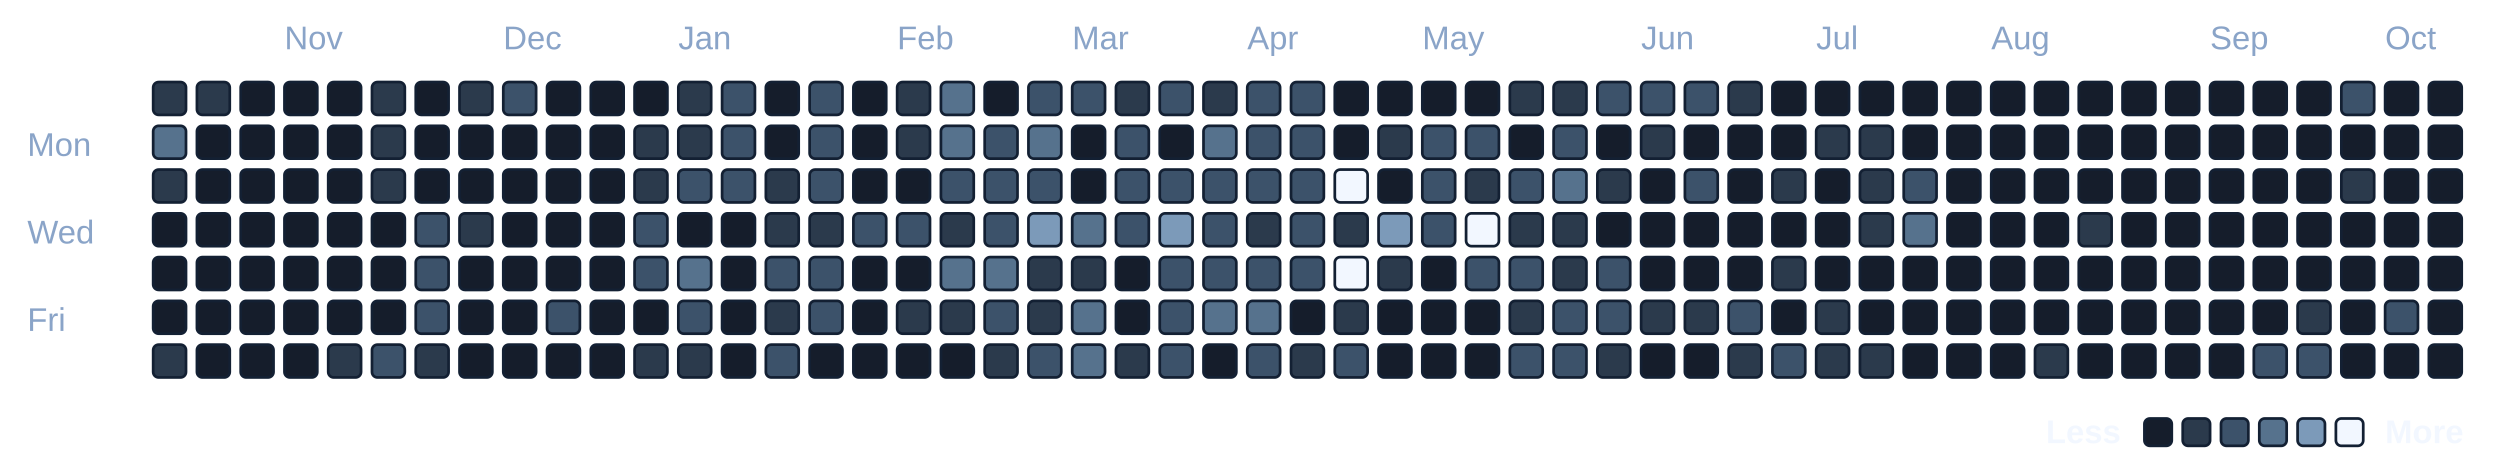
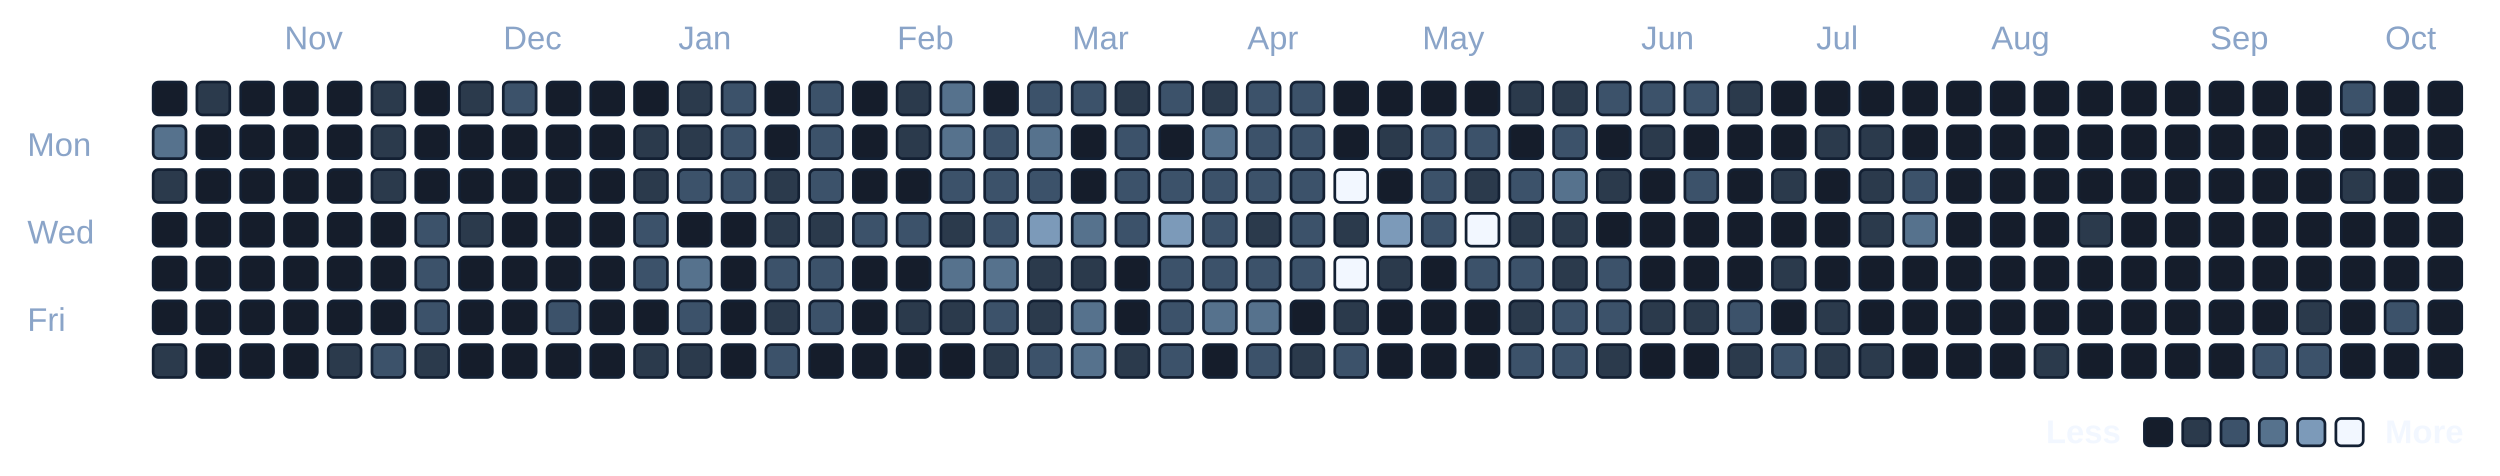
<svg xmlns="http://www.w3.org/2000/svg" baseProfile="tiny" height="174" version="1.2" width="914">
  <defs />
  <text fill="#8AA4C8" font-family="Segoe UI, Arial, sans-serif" font-size="12px" x="104" y="18">Nov</text>
  <text fill="#8AA4C8" font-family="Segoe UI, Arial, sans-serif" font-size="12px" x="184" y="18">Dec</text>
  <text fill="#8AA4C8" font-family="Segoe UI, Arial, sans-serif" font-size="12px" x="248" y="18">Jan</text>
  <text fill="#8AA4C8" font-family="Segoe UI, Arial, sans-serif" font-size="12px" x="328" y="18">Feb</text>
  <text fill="#8AA4C8" font-family="Segoe UI, Arial, sans-serif" font-size="12px" x="392" y="18">Mar</text>
  <text fill="#8AA4C8" font-family="Segoe UI, Arial, sans-serif" font-size="12px" x="456" y="18">Apr</text>
  <text fill="#8AA4C8" font-family="Segoe UI, Arial, sans-serif" font-size="12px" x="520" y="18">May</text>
  <text fill="#8AA4C8" font-family="Segoe UI, Arial, sans-serif" font-size="12px" x="600" y="18">Jun</text>
  <text fill="#8AA4C8" font-family="Segoe UI, Arial, sans-serif" font-size="12px" x="664" y="18">Jul</text>
  <text fill="#8AA4C8" font-family="Segoe UI, Arial, sans-serif" font-size="12px" x="728" y="18">Aug</text>
  <text fill="#8AA4C8" font-family="Segoe UI, Arial, sans-serif" font-size="12px" x="808" y="18">Sep</text>
  <text fill="#8AA4C8" font-family="Segoe UI, Arial, sans-serif" font-size="12px" x="872" y="18">Oct</text>
  <text fill="#8AA4C8" font-family="Segoe UI, Arial, sans-serif" font-size="12px" x="10" y="57">Mon</text>
  <text fill="#8AA4C8" font-family="Segoe UI, Arial, sans-serif" font-size="12px" x="10" y="89">Wed</text>
  <text fill="#8AA4C8" font-family="Segoe UI, Arial, sans-serif" font-size="12px" x="10" y="121">Fri</text>
-   <rect fill="#2B3A4C" height="12" rx="2" ry="2" stroke="#132033" stroke-width="1" width="12" x="56" y="30" />
+   <rect fill="#151D2B" height="12" rx="2" ry="2" stroke="#132033" stroke-width="1" width="12" x="56" y="30" />
  <rect fill="#56728D" height="12" rx="2" ry="2" stroke="#132033" stroke-width="1" width="12" x="56" y="46" />
  <rect fill="#2B3A4C" height="12" rx="2" ry="2" stroke="#132033" stroke-width="1" width="12" x="56" y="62" />
  <rect fill="#151D2B" height="12" rx="2" ry="2" stroke="#132033" stroke-width="1" width="12" x="56" y="78" />
  <rect fill="#151D2B" height="12" rx="2" ry="2" stroke="#132033" stroke-width="1" width="12" x="56" y="94" />
  <rect fill="#151D2B" height="12" rx="2" ry="2" stroke="#132033" stroke-width="1" width="12" x="56" y="110" />
  <rect fill="#2B3A4C" height="12" rx="2" ry="2" stroke="#132033" stroke-width="1" width="12" x="56" y="126" />
  <rect fill="#2B3A4C" height="12" rx="2" ry="2" stroke="#132033" stroke-width="1" width="12" x="72" y="30" />
  <rect fill="#151D2B" height="12" rx="2" ry="2" stroke="#132033" stroke-width="1" width="12" x="72" y="46" />
  <rect fill="#151D2B" height="12" rx="2" ry="2" stroke="#132033" stroke-width="1" width="12" x="72" y="62" />
  <rect fill="#151D2B" height="12" rx="2" ry="2" stroke="#132033" stroke-width="1" width="12" x="72" y="78" />
  <rect fill="#151D2B" height="12" rx="2" ry="2" stroke="#132033" stroke-width="1" width="12" x="72" y="94" />
  <rect fill="#151D2B" height="12" rx="2" ry="2" stroke="#132033" stroke-width="1" width="12" x="72" y="110" />
  <rect fill="#151D2B" height="12" rx="2" ry="2" stroke="#132033" stroke-width="1" width="12" x="72" y="126" />
  <rect fill="#151D2B" height="12" rx="2" ry="2" stroke="#132033" stroke-width="1" width="12" x="88" y="30" />
  <rect fill="#151D2B" height="12" rx="2" ry="2" stroke="#132033" stroke-width="1" width="12" x="88" y="46" />
  <rect fill="#151D2B" height="12" rx="2" ry="2" stroke="#132033" stroke-width="1" width="12" x="88" y="62" />
  <rect fill="#151D2B" height="12" rx="2" ry="2" stroke="#132033" stroke-width="1" width="12" x="88" y="78" />
  <rect fill="#151D2B" height="12" rx="2" ry="2" stroke="#132033" stroke-width="1" width="12" x="88" y="94" />
  <rect fill="#151D2B" height="12" rx="2" ry="2" stroke="#132033" stroke-width="1" width="12" x="88" y="110" />
  <rect fill="#151D2B" height="12" rx="2" ry="2" stroke="#132033" stroke-width="1" width="12" x="88" y="126" />
  <rect fill="#151D2B" height="12" rx="2" ry="2" stroke="#132033" stroke-width="1" width="12" x="104" y="30" />
  <rect fill="#151D2B" height="12" rx="2" ry="2" stroke="#132033" stroke-width="1" width="12" x="104" y="46" />
  <rect fill="#151D2B" height="12" rx="2" ry="2" stroke="#132033" stroke-width="1" width="12" x="104" y="62" />
  <rect fill="#151D2B" height="12" rx="2" ry="2" stroke="#132033" stroke-width="1" width="12" x="104" y="78" />
  <rect fill="#151D2B" height="12" rx="2" ry="2" stroke="#132033" stroke-width="1" width="12" x="104" y="94" />
  <rect fill="#151D2B" height="12" rx="2" ry="2" stroke="#132033" stroke-width="1" width="12" x="104" y="110" />
  <rect fill="#151D2B" height="12" rx="2" ry="2" stroke="#132033" stroke-width="1" width="12" x="104" y="126" />
  <rect fill="#151D2B" height="12" rx="2" ry="2" stroke="#132033" stroke-width="1" width="12" x="120" y="30" />
  <rect fill="#151D2B" height="12" rx="2" ry="2" stroke="#132033" stroke-width="1" width="12" x="120" y="46" />
  <rect fill="#151D2B" height="12" rx="2" ry="2" stroke="#132033" stroke-width="1" width="12" x="120" y="62" />
  <rect fill="#151D2B" height="12" rx="2" ry="2" stroke="#132033" stroke-width="1" width="12" x="120" y="78" />
  <rect fill="#151D2B" height="12" rx="2" ry="2" stroke="#132033" stroke-width="1" width="12" x="120" y="94" />
  <rect fill="#151D2B" height="12" rx="2" ry="2" stroke="#132033" stroke-width="1" width="12" x="120" y="110" />
  <rect fill="#2B3A4C" height="12" rx="2" ry="2" stroke="#132033" stroke-width="1" width="12" x="120" y="126" />
  <rect fill="#2B3A4C" height="12" rx="2" ry="2" stroke="#132033" stroke-width="1" width="12" x="136" y="30" />
  <rect fill="#2B3A4C" height="12" rx="2" ry="2" stroke="#132033" stroke-width="1" width="12" x="136" y="46" />
  <rect fill="#2B3A4C" height="12" rx="2" ry="2" stroke="#132033" stroke-width="1" width="12" x="136" y="62" />
  <rect fill="#151D2B" height="12" rx="2" ry="2" stroke="#132033" stroke-width="1" width="12" x="136" y="78" />
  <rect fill="#151D2B" height="12" rx="2" ry="2" stroke="#132033" stroke-width="1" width="12" x="136" y="94" />
  <rect fill="#151D2B" height="12" rx="2" ry="2" stroke="#132033" stroke-width="1" width="12" x="136" y="110" />
  <rect fill="#3C526A" height="12" rx="2" ry="2" stroke="#132033" stroke-width="1" width="12" x="136" y="126" />
  <rect fill="#151D2B" height="12" rx="2" ry="2" stroke="#132033" stroke-width="1" width="12" x="152" y="30" />
  <rect fill="#151D2B" height="12" rx="2" ry="2" stroke="#132033" stroke-width="1" width="12" x="152" y="46" />
  <rect fill="#151D2B" height="12" rx="2" ry="2" stroke="#132033" stroke-width="1" width="12" x="152" y="62" />
  <rect fill="#3C526A" height="12" rx="2" ry="2" stroke="#132033" stroke-width="1" width="12" x="152" y="78" />
  <rect fill="#3C526A" height="12" rx="2" ry="2" stroke="#132033" stroke-width="1" width="12" x="152" y="94" />
  <rect fill="#3C526A" height="12" rx="2" ry="2" stroke="#132033" stroke-width="1" width="12" x="152" y="110" />
  <rect fill="#2B3A4C" height="12" rx="2" ry="2" stroke="#132033" stroke-width="1" width="12" x="152" y="126" />
  <rect fill="#2B3A4C" height="12" rx="2" ry="2" stroke="#132033" stroke-width="1" width="12" x="168" y="30" />
  <rect fill="#151D2B" height="12" rx="2" ry="2" stroke="#132033" stroke-width="1" width="12" x="168" y="46" />
  <rect fill="#151D2B" height="12" rx="2" ry="2" stroke="#132033" stroke-width="1" width="12" x="168" y="62" />
  <rect fill="#2B3A4C" height="12" rx="2" ry="2" stroke="#132033" stroke-width="1" width="12" x="168" y="78" />
  <rect fill="#151D2B" height="12" rx="2" ry="2" stroke="#132033" stroke-width="1" width="12" x="168" y="94" />
  <rect fill="#151D2B" height="12" rx="2" ry="2" stroke="#132033" stroke-width="1" width="12" x="168" y="110" />
  <rect fill="#151D2B" height="12" rx="2" ry="2" stroke="#132033" stroke-width="1" width="12" x="168" y="126" />
  <rect fill="#3C526A" height="12" rx="2" ry="2" stroke="#132033" stroke-width="1" width="12" x="184" y="30" />
  <rect fill="#151D2B" height="12" rx="2" ry="2" stroke="#132033" stroke-width="1" width="12" x="184" y="46" />
  <rect fill="#151D2B" height="12" rx="2" ry="2" stroke="#132033" stroke-width="1" width="12" x="184" y="62" />
  <rect fill="#151D2B" height="12" rx="2" ry="2" stroke="#132033" stroke-width="1" width="12" x="184" y="78" />
  <rect fill="#151D2B" height="12" rx="2" ry="2" stroke="#132033" stroke-width="1" width="12" x="184" y="94" />
  <rect fill="#151D2B" height="12" rx="2" ry="2" stroke="#132033" stroke-width="1" width="12" x="184" y="110" />
  <rect fill="#151D2B" height="12" rx="2" ry="2" stroke="#132033" stroke-width="1" width="12" x="184" y="126" />
  <rect fill="#151D2B" height="12" rx="2" ry="2" stroke="#132033" stroke-width="1" width="12" x="200" y="30" />
  <rect fill="#151D2B" height="12" rx="2" ry="2" stroke="#132033" stroke-width="1" width="12" x="200" y="46" />
  <rect fill="#151D2B" height="12" rx="2" ry="2" stroke="#132033" stroke-width="1" width="12" x="200" y="62" />
  <rect fill="#151D2B" height="12" rx="2" ry="2" stroke="#132033" stroke-width="1" width="12" x="200" y="78" />
  <rect fill="#151D2B" height="12" rx="2" ry="2" stroke="#132033" stroke-width="1" width="12" x="200" y="94" />
  <rect fill="#3C526A" height="12" rx="2" ry="2" stroke="#132033" stroke-width="1" width="12" x="200" y="110" />
  <rect fill="#151D2B" height="12" rx="2" ry="2" stroke="#132033" stroke-width="1" width="12" x="200" y="126" />
  <rect fill="#151D2B" height="12" rx="2" ry="2" stroke="#132033" stroke-width="1" width="12" x="216" y="30" />
  <rect fill="#151D2B" height="12" rx="2" ry="2" stroke="#132033" stroke-width="1" width="12" x="216" y="46" />
  <rect fill="#151D2B" height="12" rx="2" ry="2" stroke="#132033" stroke-width="1" width="12" x="216" y="62" />
  <rect fill="#151D2B" height="12" rx="2" ry="2" stroke="#132033" stroke-width="1" width="12" x="216" y="78" />
  <rect fill="#151D2B" height="12" rx="2" ry="2" stroke="#132033" stroke-width="1" width="12" x="216" y="94" />
  <rect fill="#151D2B" height="12" rx="2" ry="2" stroke="#132033" stroke-width="1" width="12" x="216" y="110" />
  <rect fill="#151D2B" height="12" rx="2" ry="2" stroke="#132033" stroke-width="1" width="12" x="216" y="126" />
  <rect fill="#151D2B" height="12" rx="2" ry="2" stroke="#132033" stroke-width="1" width="12" x="232" y="30" />
  <rect fill="#2B3A4C" height="12" rx="2" ry="2" stroke="#132033" stroke-width="1" width="12" x="232" y="46" />
  <rect fill="#2B3A4C" height="12" rx="2" ry="2" stroke="#132033" stroke-width="1" width="12" x="232" y="62" />
  <rect fill="#3C526A" height="12" rx="2" ry="2" stroke="#132033" stroke-width="1" width="12" x="232" y="78" />
  <rect fill="#3C526A" height="12" rx="2" ry="2" stroke="#132033" stroke-width="1" width="12" x="232" y="94" />
  <rect fill="#151D2B" height="12" rx="2" ry="2" stroke="#132033" stroke-width="1" width="12" x="232" y="110" />
  <rect fill="#2B3A4C" height="12" rx="2" ry="2" stroke="#132033" stroke-width="1" width="12" x="232" y="126" />
  <rect fill="#2B3A4C" height="12" rx="2" ry="2" stroke="#132033" stroke-width="1" width="12" x="248" y="30" />
  <rect fill="#2B3A4C" height="12" rx="2" ry="2" stroke="#132033" stroke-width="1" width="12" x="248" y="46" />
  <rect fill="#3C526A" height="12" rx="2" ry="2" stroke="#132033" stroke-width="1" width="12" x="248" y="62" />
  <rect fill="#151D2B" height="12" rx="2" ry="2" stroke="#132033" stroke-width="1" width="12" x="248" y="78" />
  <rect fill="#56728D" height="12" rx="2" ry="2" stroke="#132033" stroke-width="1" width="12" x="248" y="94" />
  <rect fill="#3C526A" height="12" rx="2" ry="2" stroke="#132033" stroke-width="1" width="12" x="248" y="110" />
  <rect fill="#2B3A4C" height="12" rx="2" ry="2" stroke="#132033" stroke-width="1" width="12" x="248" y="126" />
  <rect fill="#3C526A" height="12" rx="2" ry="2" stroke="#132033" stroke-width="1" width="12" x="264" y="30" />
  <rect fill="#3C526A" height="12" rx="2" ry="2" stroke="#132033" stroke-width="1" width="12" x="264" y="46" />
  <rect fill="#3C526A" height="12" rx="2" ry="2" stroke="#132033" stroke-width="1" width="12" x="264" y="62" />
  <rect fill="#151D2B" height="12" rx="2" ry="2" stroke="#132033" stroke-width="1" width="12" x="264" y="78" />
  <rect fill="#151D2B" height="12" rx="2" ry="2" stroke="#132033" stroke-width="1" width="12" x="264" y="94" />
  <rect fill="#151D2B" height="12" rx="2" ry="2" stroke="#132033" stroke-width="1" width="12" x="264" y="110" />
  <rect fill="#151D2B" height="12" rx="2" ry="2" stroke="#132033" stroke-width="1" width="12" x="264" y="126" />
  <rect fill="#151D2B" height="12" rx="2" ry="2" stroke="#132033" stroke-width="1" width="12" x="280" y="30" />
  <rect fill="#151D2B" height="12" rx="2" ry="2" stroke="#132033" stroke-width="1" width="12" x="280" y="46" />
  <rect fill="#2B3A4C" height="12" rx="2" ry="2" stroke="#132033" stroke-width="1" width="12" x="280" y="62" />
  <rect fill="#2B3A4C" height="12" rx="2" ry="2" stroke="#132033" stroke-width="1" width="12" x="280" y="78" />
  <rect fill="#3C526A" height="12" rx="2" ry="2" stroke="#132033" stroke-width="1" width="12" x="280" y="94" />
  <rect fill="#2B3A4C" height="12" rx="2" ry="2" stroke="#132033" stroke-width="1" width="12" x="280" y="110" />
  <rect fill="#3C526A" height="12" rx="2" ry="2" stroke="#132033" stroke-width="1" width="12" x="280" y="126" />
  <rect fill="#3C526A" height="12" rx="2" ry="2" stroke="#132033" stroke-width="1" width="12" x="296" y="30" />
  <rect fill="#3C526A" height="12" rx="2" ry="2" stroke="#132033" stroke-width="1" width="12" x="296" y="46" />
  <rect fill="#3C526A" height="12" rx="2" ry="2" stroke="#132033" stroke-width="1" width="12" x="296" y="62" />
  <rect fill="#2B3A4C" height="12" rx="2" ry="2" stroke="#132033" stroke-width="1" width="12" x="296" y="78" />
  <rect fill="#3C526A" height="12" rx="2" ry="2" stroke="#132033" stroke-width="1" width="12" x="296" y="94" />
  <rect fill="#3C526A" height="12" rx="2" ry="2" stroke="#132033" stroke-width="1" width="12" x="296" y="110" />
  <rect fill="#151D2B" height="12" rx="2" ry="2" stroke="#132033" stroke-width="1" width="12" x="296" y="126" />
  <rect fill="#151D2B" height="12" rx="2" ry="2" stroke="#132033" stroke-width="1" width="12" x="312" y="30" />
  <rect fill="#151D2B" height="12" rx="2" ry="2" stroke="#132033" stroke-width="1" width="12" x="312" y="46" />
  <rect fill="#151D2B" height="12" rx="2" ry="2" stroke="#132033" stroke-width="1" width="12" x="312" y="62" />
  <rect fill="#3C526A" height="12" rx="2" ry="2" stroke="#132033" stroke-width="1" width="12" x="312" y="78" />
  <rect fill="#151D2B" height="12" rx="2" ry="2" stroke="#132033" stroke-width="1" width="12" x="312" y="94" />
  <rect fill="#151D2B" height="12" rx="2" ry="2" stroke="#132033" stroke-width="1" width="12" x="312" y="110" />
  <rect fill="#151D2B" height="12" rx="2" ry="2" stroke="#132033" stroke-width="1" width="12" x="312" y="126" />
  <rect fill="#2B3A4C" height="12" rx="2" ry="2" stroke="#132033" stroke-width="1" width="12" x="328" y="30" />
  <rect fill="#2B3A4C" height="12" rx="2" ry="2" stroke="#132033" stroke-width="1" width="12" x="328" y="46" />
  <rect fill="#151D2B" height="12" rx="2" ry="2" stroke="#132033" stroke-width="1" width="12" x="328" y="62" />
  <rect fill="#3C526A" height="12" rx="2" ry="2" stroke="#132033" stroke-width="1" width="12" x="328" y="78" />
  <rect fill="#151D2B" height="12" rx="2" ry="2" stroke="#132033" stroke-width="1" width="12" x="328" y="94" />
  <rect fill="#2B3A4C" height="12" rx="2" ry="2" stroke="#132033" stroke-width="1" width="12" x="328" y="110" />
  <rect fill="#151D2B" height="12" rx="2" ry="2" stroke="#132033" stroke-width="1" width="12" x="328" y="126" />
  <rect fill="#56728D" height="12" rx="2" ry="2" stroke="#132033" stroke-width="1" width="12" x="344" y="30" />
  <rect fill="#56728D" height="12" rx="2" ry="2" stroke="#132033" stroke-width="1" width="12" x="344" y="46" />
  <rect fill="#3C526A" height="12" rx="2" ry="2" stroke="#132033" stroke-width="1" width="12" x="344" y="62" />
  <rect fill="#2B3A4C" height="12" rx="2" ry="2" stroke="#132033" stroke-width="1" width="12" x="344" y="78" />
  <rect fill="#56728D" height="12" rx="2" ry="2" stroke="#132033" stroke-width="1" width="12" x="344" y="94" />
  <rect fill="#2B3A4C" height="12" rx="2" ry="2" stroke="#132033" stroke-width="1" width="12" x="344" y="110" />
  <rect fill="#151D2B" height="12" rx="2" ry="2" stroke="#132033" stroke-width="1" width="12" x="344" y="126" />
  <rect fill="#151D2B" height="12" rx="2" ry="2" stroke="#132033" stroke-width="1" width="12" x="360" y="30" />
  <rect fill="#3C526A" height="12" rx="2" ry="2" stroke="#132033" stroke-width="1" width="12" x="360" y="46" />
  <rect fill="#3C526A" height="12" rx="2" ry="2" stroke="#132033" stroke-width="1" width="12" x="360" y="62" />
  <rect fill="#3C526A" height="12" rx="2" ry="2" stroke="#132033" stroke-width="1" width="12" x="360" y="78" />
  <rect fill="#56728D" height="12" rx="2" ry="2" stroke="#132033" stroke-width="1" width="12" x="360" y="94" />
  <rect fill="#3C526A" height="12" rx="2" ry="2" stroke="#132033" stroke-width="1" width="12" x="360" y="110" />
  <rect fill="#2B3A4C" height="12" rx="2" ry="2" stroke="#132033" stroke-width="1" width="12" x="360" y="126" />
  <rect fill="#3C526A" height="12" rx="2" ry="2" stroke="#132033" stroke-width="1" width="12" x="376" y="30" />
  <rect fill="#56728D" height="12" rx="2" ry="2" stroke="#132033" stroke-width="1" width="12" x="376" y="46" />
  <rect fill="#3C526A" height="12" rx="2" ry="2" stroke="#132033" stroke-width="1" width="12" x="376" y="62" />
  <rect fill="#7C9AB9" height="12" rx="2" ry="2" stroke="#132033" stroke-width="1" width="12" x="376" y="78" />
  <rect fill="#2B3A4C" height="12" rx="2" ry="2" stroke="#132033" stroke-width="1" width="12" x="376" y="94" />
  <rect fill="#2B3A4C" height="12" rx="2" ry="2" stroke="#132033" stroke-width="1" width="12" x="376" y="110" />
  <rect fill="#3C526A" height="12" rx="2" ry="2" stroke="#132033" stroke-width="1" width="12" x="376" y="126" />
  <rect fill="#3C526A" height="12" rx="2" ry="2" stroke="#132033" stroke-width="1" width="12" x="392" y="30" />
  <rect fill="#151D2B" height="12" rx="2" ry="2" stroke="#132033" stroke-width="1" width="12" x="392" y="46" />
  <rect fill="#151D2B" height="12" rx="2" ry="2" stroke="#132033" stroke-width="1" width="12" x="392" y="62" />
  <rect fill="#56728D" height="12" rx="2" ry="2" stroke="#132033" stroke-width="1" width="12" x="392" y="78" />
  <rect fill="#2B3A4C" height="12" rx="2" ry="2" stroke="#132033" stroke-width="1" width="12" x="392" y="94" />
  <rect fill="#56728D" height="12" rx="2" ry="2" stroke="#132033" stroke-width="1" width="12" x="392" y="110" />
  <rect fill="#56728D" height="12" rx="2" ry="2" stroke="#132033" stroke-width="1" width="12" x="392" y="126" />
  <rect fill="#2B3A4C" height="12" rx="2" ry="2" stroke="#132033" stroke-width="1" width="12" x="408" y="30" />
  <rect fill="#3C526A" height="12" rx="2" ry="2" stroke="#132033" stroke-width="1" width="12" x="408" y="46" />
  <rect fill="#3C526A" height="12" rx="2" ry="2" stroke="#132033" stroke-width="1" width="12" x="408" y="62" />
  <rect fill="#3C526A" height="12" rx="2" ry="2" stroke="#132033" stroke-width="1" width="12" x="408" y="78" />
  <rect fill="#151D2B" height="12" rx="2" ry="2" stroke="#132033" stroke-width="1" width="12" x="408" y="94" />
  <rect fill="#151D2B" height="12" rx="2" ry="2" stroke="#132033" stroke-width="1" width="12" x="408" y="110" />
  <rect fill="#2B3A4C" height="12" rx="2" ry="2" stroke="#132033" stroke-width="1" width="12" x="408" y="126" />
  <rect fill="#3C526A" height="12" rx="2" ry="2" stroke="#132033" stroke-width="1" width="12" x="424" y="30" />
  <rect fill="#151D2B" height="12" rx="2" ry="2" stroke="#132033" stroke-width="1" width="12" x="424" y="46" />
  <rect fill="#3C526A" height="12" rx="2" ry="2" stroke="#132033" stroke-width="1" width="12" x="424" y="62" />
  <rect fill="#7C9AB9" height="12" rx="2" ry="2" stroke="#132033" stroke-width="1" width="12" x="424" y="78" />
  <rect fill="#3C526A" height="12" rx="2" ry="2" stroke="#132033" stroke-width="1" width="12" x="424" y="94" />
  <rect fill="#3C526A" height="12" rx="2" ry="2" stroke="#132033" stroke-width="1" width="12" x="424" y="110" />
  <rect fill="#3C526A" height="12" rx="2" ry="2" stroke="#132033" stroke-width="1" width="12" x="424" y="126" />
  <rect fill="#2B3A4C" height="12" rx="2" ry="2" stroke="#132033" stroke-width="1" width="12" x="440" y="30" />
  <rect fill="#56728D" height="12" rx="2" ry="2" stroke="#132033" stroke-width="1" width="12" x="440" y="46" />
  <rect fill="#3C526A" height="12" rx="2" ry="2" stroke="#132033" stroke-width="1" width="12" x="440" y="62" />
  <rect fill="#3C526A" height="12" rx="2" ry="2" stroke="#132033" stroke-width="1" width="12" x="440" y="78" />
  <rect fill="#3C526A" height="12" rx="2" ry="2" stroke="#132033" stroke-width="1" width="12" x="440" y="94" />
  <rect fill="#56728D" height="12" rx="2" ry="2" stroke="#132033" stroke-width="1" width="12" x="440" y="110" />
  <rect fill="#151D2B" height="12" rx="2" ry="2" stroke="#132033" stroke-width="1" width="12" x="440" y="126" />
  <rect fill="#3C526A" height="12" rx="2" ry="2" stroke="#132033" stroke-width="1" width="12" x="456" y="30" />
  <rect fill="#3C526A" height="12" rx="2" ry="2" stroke="#132033" stroke-width="1" width="12" x="456" y="46" />
  <rect fill="#3C526A" height="12" rx="2" ry="2" stroke="#132033" stroke-width="1" width="12" x="456" y="62" />
  <rect fill="#2B3A4C" height="12" rx="2" ry="2" stroke="#132033" stroke-width="1" width="12" x="456" y="78" />
  <rect fill="#3C526A" height="12" rx="2" ry="2" stroke="#132033" stroke-width="1" width="12" x="456" y="94" />
  <rect fill="#56728D" height="12" rx="2" ry="2" stroke="#132033" stroke-width="1" width="12" x="456" y="110" />
  <rect fill="#3C526A" height="12" rx="2" ry="2" stroke="#132033" stroke-width="1" width="12" x="456" y="126" />
  <rect fill="#3C526A" height="12" rx="2" ry="2" stroke="#132033" stroke-width="1" width="12" x="472" y="30" />
  <rect fill="#3C526A" height="12" rx="2" ry="2" stroke="#132033" stroke-width="1" width="12" x="472" y="46" />
  <rect fill="#3C526A" height="12" rx="2" ry="2" stroke="#132033" stroke-width="1" width="12" x="472" y="62" />
  <rect fill="#3C526A" height="12" rx="2" ry="2" stroke="#132033" stroke-width="1" width="12" x="472" y="78" />
  <rect fill="#3C526A" height="12" rx="2" ry="2" stroke="#132033" stroke-width="1" width="12" x="472" y="94" />
  <rect fill="#151D2B" height="12" rx="2" ry="2" stroke="#132033" stroke-width="1" width="12" x="472" y="110" />
  <rect fill="#2B3A4C" height="12" rx="2" ry="2" stroke="#132033" stroke-width="1" width="12" x="472" y="126" />
  <rect fill="#151D2B" height="12" rx="2" ry="2" stroke="#132033" stroke-width="1" width="12" x="488" y="30" />
  <rect fill="#151D2B" height="12" rx="2" ry="2" stroke="#132033" stroke-width="1" width="12" x="488" y="46" />
  <rect fill="#F2F7FF" height="12" rx="2" ry="2" stroke="#132033" stroke-width="1" width="12" x="488" y="62" />
  <rect fill="#2B3A4C" height="12" rx="2" ry="2" stroke="#132033" stroke-width="1" width="12" x="488" y="78" />
  <rect fill="#F2F7FF" height="12" rx="2" ry="2" stroke="#132033" stroke-width="1" width="12" x="488" y="94" />
  <rect fill="#2B3A4C" height="12" rx="2" ry="2" stroke="#132033" stroke-width="1" width="12" x="488" y="110" />
  <rect fill="#3C526A" height="12" rx="2" ry="2" stroke="#132033" stroke-width="1" width="12" x="488" y="126" />
  <rect fill="#151D2B" height="12" rx="2" ry="2" stroke="#132033" stroke-width="1" width="12" x="504" y="30" />
  <rect fill="#2B3A4C" height="12" rx="2" ry="2" stroke="#132033" stroke-width="1" width="12" x="504" y="46" />
  <rect fill="#151D2B" height="12" rx="2" ry="2" stroke="#132033" stroke-width="1" width="12" x="504" y="62" />
  <rect fill="#7C9AB9" height="12" rx="2" ry="2" stroke="#132033" stroke-width="1" width="12" x="504" y="78" />
  <rect fill="#2B3A4C" height="12" rx="2" ry="2" stroke="#132033" stroke-width="1" width="12" x="504" y="94" />
  <rect fill="#151D2B" height="12" rx="2" ry="2" stroke="#132033" stroke-width="1" width="12" x="504" y="110" />
  <rect fill="#151D2B" height="12" rx="2" ry="2" stroke="#132033" stroke-width="1" width="12" x="504" y="126" />
  <rect fill="#151D2B" height="12" rx="2" ry="2" stroke="#132033" stroke-width="1" width="12" x="520" y="30" />
  <rect fill="#3C526A" height="12" rx="2" ry="2" stroke="#132033" stroke-width="1" width="12" x="520" y="46" />
  <rect fill="#3C526A" height="12" rx="2" ry="2" stroke="#132033" stroke-width="1" width="12" x="520" y="62" />
  <rect fill="#3C526A" height="12" rx="2" ry="2" stroke="#132033" stroke-width="1" width="12" x="520" y="78" />
  <rect fill="#151D2B" height="12" rx="2" ry="2" stroke="#132033" stroke-width="1" width="12" x="520" y="94" />
  <rect fill="#151D2B" height="12" rx="2" ry="2" stroke="#132033" stroke-width="1" width="12" x="520" y="110" />
  <rect fill="#151D2B" height="12" rx="2" ry="2" stroke="#132033" stroke-width="1" width="12" x="520" y="126" />
  <rect fill="#151D2B" height="12" rx="2" ry="2" stroke="#132033" stroke-width="1" width="12" x="536" y="30" />
  <rect fill="#3C526A" height="12" rx="2" ry="2" stroke="#132033" stroke-width="1" width="12" x="536" y="46" />
  <rect fill="#2B3A4C" height="12" rx="2" ry="2" stroke="#132033" stroke-width="1" width="12" x="536" y="62" />
  <rect fill="#F2F7FF" height="12" rx="2" ry="2" stroke="#132033" stroke-width="1" width="12" x="536" y="78" />
  <rect fill="#3C526A" height="12" rx="2" ry="2" stroke="#132033" stroke-width="1" width="12" x="536" y="94" />
  <rect fill="#151D2B" height="12" rx="2" ry="2" stroke="#132033" stroke-width="1" width="12" x="536" y="110" />
  <rect fill="#151D2B" height="12" rx="2" ry="2" stroke="#132033" stroke-width="1" width="12" x="536" y="126" />
  <rect fill="#2B3A4C" height="12" rx="2" ry="2" stroke="#132033" stroke-width="1" width="12" x="552" y="30" />
  <rect fill="#151D2B" height="12" rx="2" ry="2" stroke="#132033" stroke-width="1" width="12" x="552" y="46" />
  <rect fill="#3C526A" height="12" rx="2" ry="2" stroke="#132033" stroke-width="1" width="12" x="552" y="62" />
  <rect fill="#2B3A4C" height="12" rx="2" ry="2" stroke="#132033" stroke-width="1" width="12" x="552" y="78" />
  <rect fill="#3C526A" height="12" rx="2" ry="2" stroke="#132033" stroke-width="1" width="12" x="552" y="94" />
  <rect fill="#2B3A4C" height="12" rx="2" ry="2" stroke="#132033" stroke-width="1" width="12" x="552" y="110" />
  <rect fill="#3C526A" height="12" rx="2" ry="2" stroke="#132033" stroke-width="1" width="12" x="552" y="126" />
  <rect fill="#2B3A4C" height="12" rx="2" ry="2" stroke="#132033" stroke-width="1" width="12" x="568" y="30" />
  <rect fill="#3C526A" height="12" rx="2" ry="2" stroke="#132033" stroke-width="1" width="12" x="568" y="46" />
  <rect fill="#56728D" height="12" rx="2" ry="2" stroke="#132033" stroke-width="1" width="12" x="568" y="62" />
  <rect fill="#2B3A4C" height="12" rx="2" ry="2" stroke="#132033" stroke-width="1" width="12" x="568" y="78" />
  <rect fill="#2B3A4C" height="12" rx="2" ry="2" stroke="#132033" stroke-width="1" width="12" x="568" y="94" />
  <rect fill="#3C526A" height="12" rx="2" ry="2" stroke="#132033" stroke-width="1" width="12" x="568" y="110" />
  <rect fill="#3C526A" height="12" rx="2" ry="2" stroke="#132033" stroke-width="1" width="12" x="568" y="126" />
  <rect fill="#3C526A" height="12" rx="2" ry="2" stroke="#132033" stroke-width="1" width="12" x="584" y="30" />
  <rect fill="#151D2B" height="12" rx="2" ry="2" stroke="#132033" stroke-width="1" width="12" x="584" y="46" />
  <rect fill="#2B3A4C" height="12" rx="2" ry="2" stroke="#132033" stroke-width="1" width="12" x="584" y="62" />
  <rect fill="#151D2B" height="12" rx="2" ry="2" stroke="#132033" stroke-width="1" width="12" x="584" y="78" />
  <rect fill="#3C526A" height="12" rx="2" ry="2" stroke="#132033" stroke-width="1" width="12" x="584" y="94" />
  <rect fill="#3C526A" height="12" rx="2" ry="2" stroke="#132033" stroke-width="1" width="12" x="584" y="110" />
  <rect fill="#2B3A4C" height="12" rx="2" ry="2" stroke="#132033" stroke-width="1" width="12" x="584" y="126" />
  <rect fill="#3C526A" height="12" rx="2" ry="2" stroke="#132033" stroke-width="1" width="12" x="600" y="30" />
  <rect fill="#2B3A4C" height="12" rx="2" ry="2" stroke="#132033" stroke-width="1" width="12" x="600" y="46" />
  <rect fill="#151D2B" height="12" rx="2" ry="2" stroke="#132033" stroke-width="1" width="12" x="600" y="62" />
  <rect fill="#151D2B" height="12" rx="2" ry="2" stroke="#132033" stroke-width="1" width="12" x="600" y="78" />
  <rect fill="#151D2B" height="12" rx="2" ry="2" stroke="#132033" stroke-width="1" width="12" x="600" y="94" />
  <rect fill="#2B3A4C" height="12" rx="2" ry="2" stroke="#132033" stroke-width="1" width="12" x="600" y="110" />
  <rect fill="#151D2B" height="12" rx="2" ry="2" stroke="#132033" stroke-width="1" width="12" x="600" y="126" />
  <rect fill="#3C526A" height="12" rx="2" ry="2" stroke="#132033" stroke-width="1" width="12" x="616" y="30" />
  <rect fill="#151D2B" height="12" rx="2" ry="2" stroke="#132033" stroke-width="1" width="12" x="616" y="46" />
  <rect fill="#3C526A" height="12" rx="2" ry="2" stroke="#132033" stroke-width="1" width="12" x="616" y="62" />
  <rect fill="#151D2B" height="12" rx="2" ry="2" stroke="#132033" stroke-width="1" width="12" x="616" y="78" />
  <rect fill="#151D2B" height="12" rx="2" ry="2" stroke="#132033" stroke-width="1" width="12" x="616" y="94" />
  <rect fill="#2B3A4C" height="12" rx="2" ry="2" stroke="#132033" stroke-width="1" width="12" x="616" y="110" />
  <rect fill="#151D2B" height="12" rx="2" ry="2" stroke="#132033" stroke-width="1" width="12" x="616" y="126" />
  <rect fill="#2B3A4C" height="12" rx="2" ry="2" stroke="#132033" stroke-width="1" width="12" x="632" y="30" />
  <rect fill="#151D2B" height="12" rx="2" ry="2" stroke="#132033" stroke-width="1" width="12" x="632" y="46" />
  <rect fill="#151D2B" height="12" rx="2" ry="2" stroke="#132033" stroke-width="1" width="12" x="632" y="62" />
  <rect fill="#151D2B" height="12" rx="2" ry="2" stroke="#132033" stroke-width="1" width="12" x="632" y="78" />
  <rect fill="#151D2B" height="12" rx="2" ry="2" stroke="#132033" stroke-width="1" width="12" x="632" y="94" />
  <rect fill="#3C526A" height="12" rx="2" ry="2" stroke="#132033" stroke-width="1" width="12" x="632" y="110" />
  <rect fill="#2B3A4C" height="12" rx="2" ry="2" stroke="#132033" stroke-width="1" width="12" x="632" y="126" />
  <rect fill="#151D2B" height="12" rx="2" ry="2" stroke="#132033" stroke-width="1" width="12" x="648" y="30" />
  <rect fill="#151D2B" height="12" rx="2" ry="2" stroke="#132033" stroke-width="1" width="12" x="648" y="46" />
  <rect fill="#2B3A4C" height="12" rx="2" ry="2" stroke="#132033" stroke-width="1" width="12" x="648" y="62" />
  <rect fill="#151D2B" height="12" rx="2" ry="2" stroke="#132033" stroke-width="1" width="12" x="648" y="78" />
  <rect fill="#2B3A4C" height="12" rx="2" ry="2" stroke="#132033" stroke-width="1" width="12" x="648" y="94" />
  <rect fill="#151D2B" height="12" rx="2" ry="2" stroke="#132033" stroke-width="1" width="12" x="648" y="110" />
  <rect fill="#3C526A" height="12" rx="2" ry="2" stroke="#132033" stroke-width="1" width="12" x="648" y="126" />
  <rect fill="#151D2B" height="12" rx="2" ry="2" stroke="#132033" stroke-width="1" width="12" x="664" y="30" />
  <rect fill="#2B3A4C" height="12" rx="2" ry="2" stroke="#132033" stroke-width="1" width="12" x="664" y="46" />
  <rect fill="#151D2B" height="12" rx="2" ry="2" stroke="#132033" stroke-width="1" width="12" x="664" y="62" />
  <rect fill="#151D2B" height="12" rx="2" ry="2" stroke="#132033" stroke-width="1" width="12" x="664" y="78" />
  <rect fill="#151D2B" height="12" rx="2" ry="2" stroke="#132033" stroke-width="1" width="12" x="664" y="94" />
  <rect fill="#2B3A4C" height="12" rx="2" ry="2" stroke="#132033" stroke-width="1" width="12" x="664" y="110" />
  <rect fill="#2B3A4C" height="12" rx="2" ry="2" stroke="#132033" stroke-width="1" width="12" x="664" y="126" />
  <rect fill="#151D2B" height="12" rx="2" ry="2" stroke="#132033" stroke-width="1" width="12" x="680" y="30" />
  <rect fill="#2B3A4C" height="12" rx="2" ry="2" stroke="#132033" stroke-width="1" width="12" x="680" y="46" />
  <rect fill="#2B3A4C" height="12" rx="2" ry="2" stroke="#132033" stroke-width="1" width="12" x="680" y="62" />
  <rect fill="#2B3A4C" height="12" rx="2" ry="2" stroke="#132033" stroke-width="1" width="12" x="680" y="78" />
  <rect fill="#151D2B" height="12" rx="2" ry="2" stroke="#132033" stroke-width="1" width="12" x="680" y="94" />
  <rect fill="#151D2B" height="12" rx="2" ry="2" stroke="#132033" stroke-width="1" width="12" x="680" y="110" />
  <rect fill="#2B3A4C" height="12" rx="2" ry="2" stroke="#132033" stroke-width="1" width="12" x="680" y="126" />
  <rect fill="#151D2B" height="12" rx="2" ry="2" stroke="#132033" stroke-width="1" width="12" x="696" y="30" />
  <rect fill="#151D2B" height="12" rx="2" ry="2" stroke="#132033" stroke-width="1" width="12" x="696" y="46" />
  <rect fill="#3C526A" height="12" rx="2" ry="2" stroke="#132033" stroke-width="1" width="12" x="696" y="62" />
  <rect fill="#56728D" height="12" rx="2" ry="2" stroke="#132033" stroke-width="1" width="12" x="696" y="78" />
  <rect fill="#151D2B" height="12" rx="2" ry="2" stroke="#132033" stroke-width="1" width="12" x="696" y="94" />
  <rect fill="#151D2B" height="12" rx="2" ry="2" stroke="#132033" stroke-width="1" width="12" x="696" y="110" />
  <rect fill="#151D2B" height="12" rx="2" ry="2" stroke="#132033" stroke-width="1" width="12" x="696" y="126" />
  <rect fill="#151D2B" height="12" rx="2" ry="2" stroke="#132033" stroke-width="1" width="12" x="712" y="30" />
  <rect fill="#151D2B" height="12" rx="2" ry="2" stroke="#132033" stroke-width="1" width="12" x="712" y="46" />
  <rect fill="#151D2B" height="12" rx="2" ry="2" stroke="#132033" stroke-width="1" width="12" x="712" y="62" />
  <rect fill="#151D2B" height="12" rx="2" ry="2" stroke="#132033" stroke-width="1" width="12" x="712" y="78" />
  <rect fill="#151D2B" height="12" rx="2" ry="2" stroke="#132033" stroke-width="1" width="12" x="712" y="94" />
  <rect fill="#151D2B" height="12" rx="2" ry="2" stroke="#132033" stroke-width="1" width="12" x="712" y="110" />
  <rect fill="#151D2B" height="12" rx="2" ry="2" stroke="#132033" stroke-width="1" width="12" x="712" y="126" />
  <rect fill="#151D2B" height="12" rx="2" ry="2" stroke="#132033" stroke-width="1" width="12" x="728" y="30" />
  <rect fill="#151D2B" height="12" rx="2" ry="2" stroke="#132033" stroke-width="1" width="12" x="728" y="46" />
  <rect fill="#151D2B" height="12" rx="2" ry="2" stroke="#132033" stroke-width="1" width="12" x="728" y="62" />
  <rect fill="#151D2B" height="12" rx="2" ry="2" stroke="#132033" stroke-width="1" width="12" x="728" y="78" />
  <rect fill="#151D2B" height="12" rx="2" ry="2" stroke="#132033" stroke-width="1" width="12" x="728" y="94" />
  <rect fill="#151D2B" height="12" rx="2" ry="2" stroke="#132033" stroke-width="1" width="12" x="728" y="110" />
  <rect fill="#151D2B" height="12" rx="2" ry="2" stroke="#132033" stroke-width="1" width="12" x="728" y="126" />
  <rect fill="#151D2B" height="12" rx="2" ry="2" stroke="#132033" stroke-width="1" width="12" x="744" y="30" />
  <rect fill="#151D2B" height="12" rx="2" ry="2" stroke="#132033" stroke-width="1" width="12" x="744" y="46" />
  <rect fill="#151D2B" height="12" rx="2" ry="2" stroke="#132033" stroke-width="1" width="12" x="744" y="62" />
  <rect fill="#151D2B" height="12" rx="2" ry="2" stroke="#132033" stroke-width="1" width="12" x="744" y="78" />
  <rect fill="#151D2B" height="12" rx="2" ry="2" stroke="#132033" stroke-width="1" width="12" x="744" y="94" />
  <rect fill="#151D2B" height="12" rx="2" ry="2" stroke="#132033" stroke-width="1" width="12" x="744" y="110" />
  <rect fill="#2B3A4C" height="12" rx="2" ry="2" stroke="#132033" stroke-width="1" width="12" x="744" y="126" />
  <rect fill="#151D2B" height="12" rx="2" ry="2" stroke="#132033" stroke-width="1" width="12" x="760" y="30" />
  <rect fill="#151D2B" height="12" rx="2" ry="2" stroke="#132033" stroke-width="1" width="12" x="760" y="46" />
  <rect fill="#151D2B" height="12" rx="2" ry="2" stroke="#132033" stroke-width="1" width="12" x="760" y="62" />
  <rect fill="#2B3A4C" height="12" rx="2" ry="2" stroke="#132033" stroke-width="1" width="12" x="760" y="78" />
  <rect fill="#151D2B" height="12" rx="2" ry="2" stroke="#132033" stroke-width="1" width="12" x="760" y="94" />
  <rect fill="#151D2B" height="12" rx="2" ry="2" stroke="#132033" stroke-width="1" width="12" x="760" y="110" />
  <rect fill="#151D2B" height="12" rx="2" ry="2" stroke="#132033" stroke-width="1" width="12" x="760" y="126" />
  <rect fill="#151D2B" height="12" rx="2" ry="2" stroke="#132033" stroke-width="1" width="12" x="776" y="30" />
  <rect fill="#151D2B" height="12" rx="2" ry="2" stroke="#132033" stroke-width="1" width="12" x="776" y="46" />
  <rect fill="#151D2B" height="12" rx="2" ry="2" stroke="#132033" stroke-width="1" width="12" x="776" y="62" />
  <rect fill="#151D2B" height="12" rx="2" ry="2" stroke="#132033" stroke-width="1" width="12" x="776" y="78" />
  <rect fill="#151D2B" height="12" rx="2" ry="2" stroke="#132033" stroke-width="1" width="12" x="776" y="94" />
  <rect fill="#151D2B" height="12" rx="2" ry="2" stroke="#132033" stroke-width="1" width="12" x="776" y="110" />
  <rect fill="#151D2B" height="12" rx="2" ry="2" stroke="#132033" stroke-width="1" width="12" x="776" y="126" />
  <rect fill="#151D2B" height="12" rx="2" ry="2" stroke="#132033" stroke-width="1" width="12" x="792" y="30" />
  <rect fill="#151D2B" height="12" rx="2" ry="2" stroke="#132033" stroke-width="1" width="12" x="792" y="46" />
  <rect fill="#151D2B" height="12" rx="2" ry="2" stroke="#132033" stroke-width="1" width="12" x="792" y="62" />
  <rect fill="#151D2B" height="12" rx="2" ry="2" stroke="#132033" stroke-width="1" width="12" x="792" y="78" />
  <rect fill="#151D2B" height="12" rx="2" ry="2" stroke="#132033" stroke-width="1" width="12" x="792" y="94" />
  <rect fill="#151D2B" height="12" rx="2" ry="2" stroke="#132033" stroke-width="1" width="12" x="792" y="110" />
  <rect fill="#151D2B" height="12" rx="2" ry="2" stroke="#132033" stroke-width="1" width="12" x="792" y="126" />
  <rect fill="#151D2B" height="12" rx="2" ry="2" stroke="#132033" stroke-width="1" width="12" x="808" y="30" />
  <rect fill="#151D2B" height="12" rx="2" ry="2" stroke="#132033" stroke-width="1" width="12" x="808" y="46" />
  <rect fill="#151D2B" height="12" rx="2" ry="2" stroke="#132033" stroke-width="1" width="12" x="808" y="62" />
  <rect fill="#151D2B" height="12" rx="2" ry="2" stroke="#132033" stroke-width="1" width="12" x="808" y="78" />
  <rect fill="#151D2B" height="12" rx="2" ry="2" stroke="#132033" stroke-width="1" width="12" x="808" y="94" />
  <rect fill="#151D2B" height="12" rx="2" ry="2" stroke="#132033" stroke-width="1" width="12" x="808" y="110" />
  <rect fill="#151D2B" height="12" rx="2" ry="2" stroke="#132033" stroke-width="1" width="12" x="808" y="126" />
  <rect fill="#151D2B" height="12" rx="2" ry="2" stroke="#132033" stroke-width="1" width="12" x="824" y="30" />
  <rect fill="#151D2B" height="12" rx="2" ry="2" stroke="#132033" stroke-width="1" width="12" x="824" y="46" />
  <rect fill="#151D2B" height="12" rx="2" ry="2" stroke="#132033" stroke-width="1" width="12" x="824" y="62" />
  <rect fill="#151D2B" height="12" rx="2" ry="2" stroke="#132033" stroke-width="1" width="12" x="824" y="78" />
  <rect fill="#151D2B" height="12" rx="2" ry="2" stroke="#132033" stroke-width="1" width="12" x="824" y="94" />
  <rect fill="#151D2B" height="12" rx="2" ry="2" stroke="#132033" stroke-width="1" width="12" x="824" y="110" />
  <rect fill="#3C526A" height="12" rx="2" ry="2" stroke="#132033" stroke-width="1" width="12" x="824" y="126" />
  <rect fill="#151D2B" height="12" rx="2" ry="2" stroke="#132033" stroke-width="1" width="12" x="840" y="30" />
  <rect fill="#151D2B" height="12" rx="2" ry="2" stroke="#132033" stroke-width="1" width="12" x="840" y="46" />
  <rect fill="#151D2B" height="12" rx="2" ry="2" stroke="#132033" stroke-width="1" width="12" x="840" y="62" />
  <rect fill="#151D2B" height="12" rx="2" ry="2" stroke="#132033" stroke-width="1" width="12" x="840" y="78" />
  <rect fill="#151D2B" height="12" rx="2" ry="2" stroke="#132033" stroke-width="1" width="12" x="840" y="94" />
  <rect fill="#2B3A4C" height="12" rx="2" ry="2" stroke="#132033" stroke-width="1" width="12" x="840" y="110" />
  <rect fill="#3C526A" height="12" rx="2" ry="2" stroke="#132033" stroke-width="1" width="12" x="840" y="126" />
  <rect fill="#3C526A" height="12" rx="2" ry="2" stroke="#132033" stroke-width="1" width="12" x="856" y="30" />
  <rect fill="#151D2B" height="12" rx="2" ry="2" stroke="#132033" stroke-width="1" width="12" x="856" y="46" />
  <rect fill="#2B3A4C" height="12" rx="2" ry="2" stroke="#132033" stroke-width="1" width="12" x="856" y="62" />
  <rect fill="#151D2B" height="12" rx="2" ry="2" stroke="#132033" stroke-width="1" width="12" x="856" y="78" />
  <rect fill="#151D2B" height="12" rx="2" ry="2" stroke="#132033" stroke-width="1" width="12" x="856" y="94" />
  <rect fill="#151D2B" height="12" rx="2" ry="2" stroke="#132033" stroke-width="1" width="12" x="856" y="110" />
  <rect fill="#151D2B" height="12" rx="2" ry="2" stroke="#132033" stroke-width="1" width="12" x="856" y="126" />
  <rect fill="#151D2B" height="12" rx="2" ry="2" stroke="#132033" stroke-width="1" width="12" x="872" y="30" />
  <rect fill="#151D2B" height="12" rx="2" ry="2" stroke="#132033" stroke-width="1" width="12" x="872" y="46" />
  <rect fill="#151D2B" height="12" rx="2" ry="2" stroke="#132033" stroke-width="1" width="12" x="872" y="62" />
  <rect fill="#151D2B" height="12" rx="2" ry="2" stroke="#132033" stroke-width="1" width="12" x="872" y="78" />
  <rect fill="#151D2B" height="12" rx="2" ry="2" stroke="#132033" stroke-width="1" width="12" x="872" y="94" />
  <rect fill="#3C526A" height="12" rx="2" ry="2" stroke="#132033" stroke-width="1" width="12" x="872" y="110" />
  <rect fill="#151D2B" height="12" rx="2" ry="2" stroke="#132033" stroke-width="1" width="12" x="872" y="126" />
  <rect fill="#151D2B" height="12" rx="2" ry="2" stroke="#132033" stroke-width="1" width="12" x="888" y="30" />
  <rect fill="#151D2B" height="12" rx="2" ry="2" stroke="#132033" stroke-width="1" width="12" x="888" y="46" />
  <rect fill="#151D2B" height="12" rx="2" ry="2" stroke="#132033" stroke-width="1" width="12" x="888" y="62" />
  <rect fill="#151D2B" height="12" rx="2" ry="2" stroke="#132033" stroke-width="1" width="12" x="888" y="78" />
  <rect fill="#151D2B" height="12" rx="2" ry="2" stroke="#132033" stroke-width="1" width="12" x="888" y="94" />
  <rect fill="#151D2B" height="12" rx="2" ry="2" stroke="#132033" stroke-width="1" width="12" x="888" y="110" />
  <rect fill="#151D2B" height="12" rx="2" ry="2" stroke="#132033" stroke-width="1" width="12" x="888" y="126" />
  <text fill="#F2F7FF" font-family="Segoe UI, Arial, sans-serif" font-size="12px" font-weight="600" x="748" y="162">Less</text>
  <rect fill="#151D2B" height="10" rx="2" ry="2" stroke="#132033" stroke-width="1" width="10" x="784" y="153" />
  <rect fill="#2B3A4C" height="10" rx="2" ry="2" stroke="#132033" stroke-width="1" width="10" x="798" y="153" />
  <rect fill="#3C526A" height="10" rx="2" ry="2" stroke="#132033" stroke-width="1" width="10" x="812" y="153" />
  <rect fill="#56728D" height="10" rx="2" ry="2" stroke="#132033" stroke-width="1" width="10" x="826" y="153" />
  <rect fill="#7C9AB9" height="10" rx="2" ry="2" stroke="#132033" stroke-width="1" width="10" x="840" y="153" />
  <rect fill="#F2F7FF" height="10" rx="2" ry="2" stroke="#132033" stroke-width="1" width="10" x="854" y="153" />
  <text fill="#F2F7FF" font-family="Segoe UI, Arial, sans-serif" font-size="12px" font-weight="600" x="872" y="162">More</text>
</svg>
